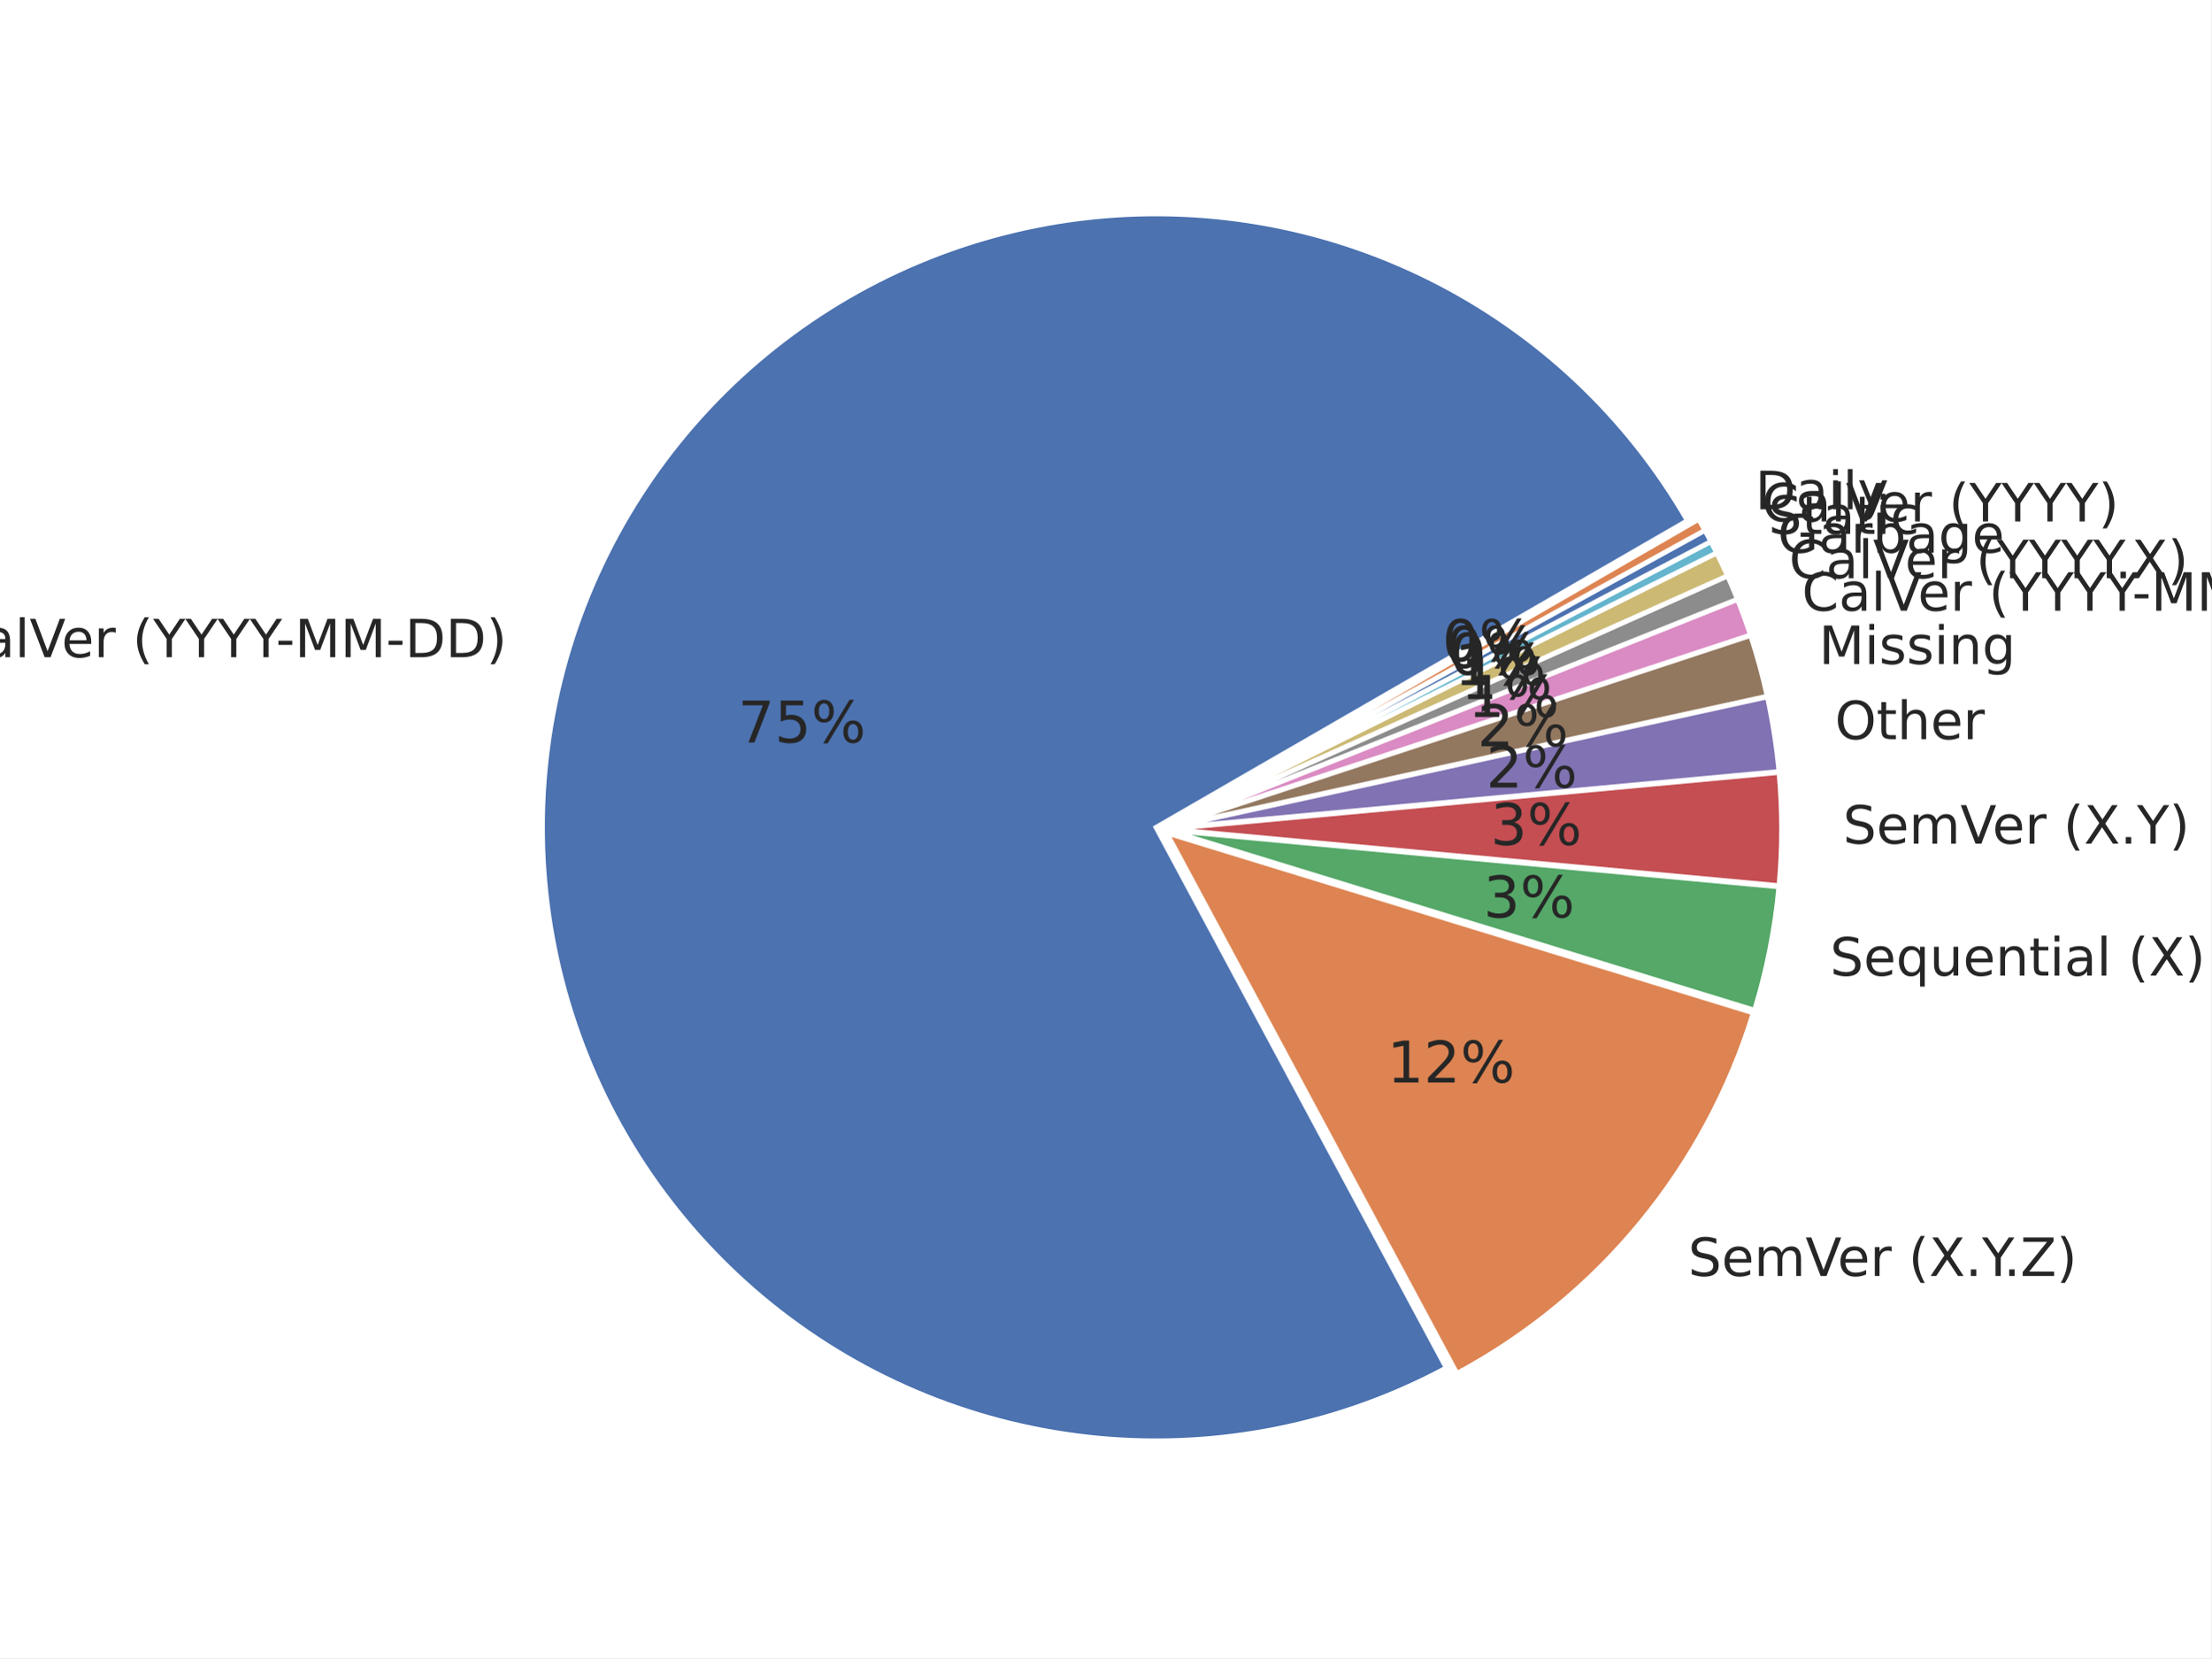
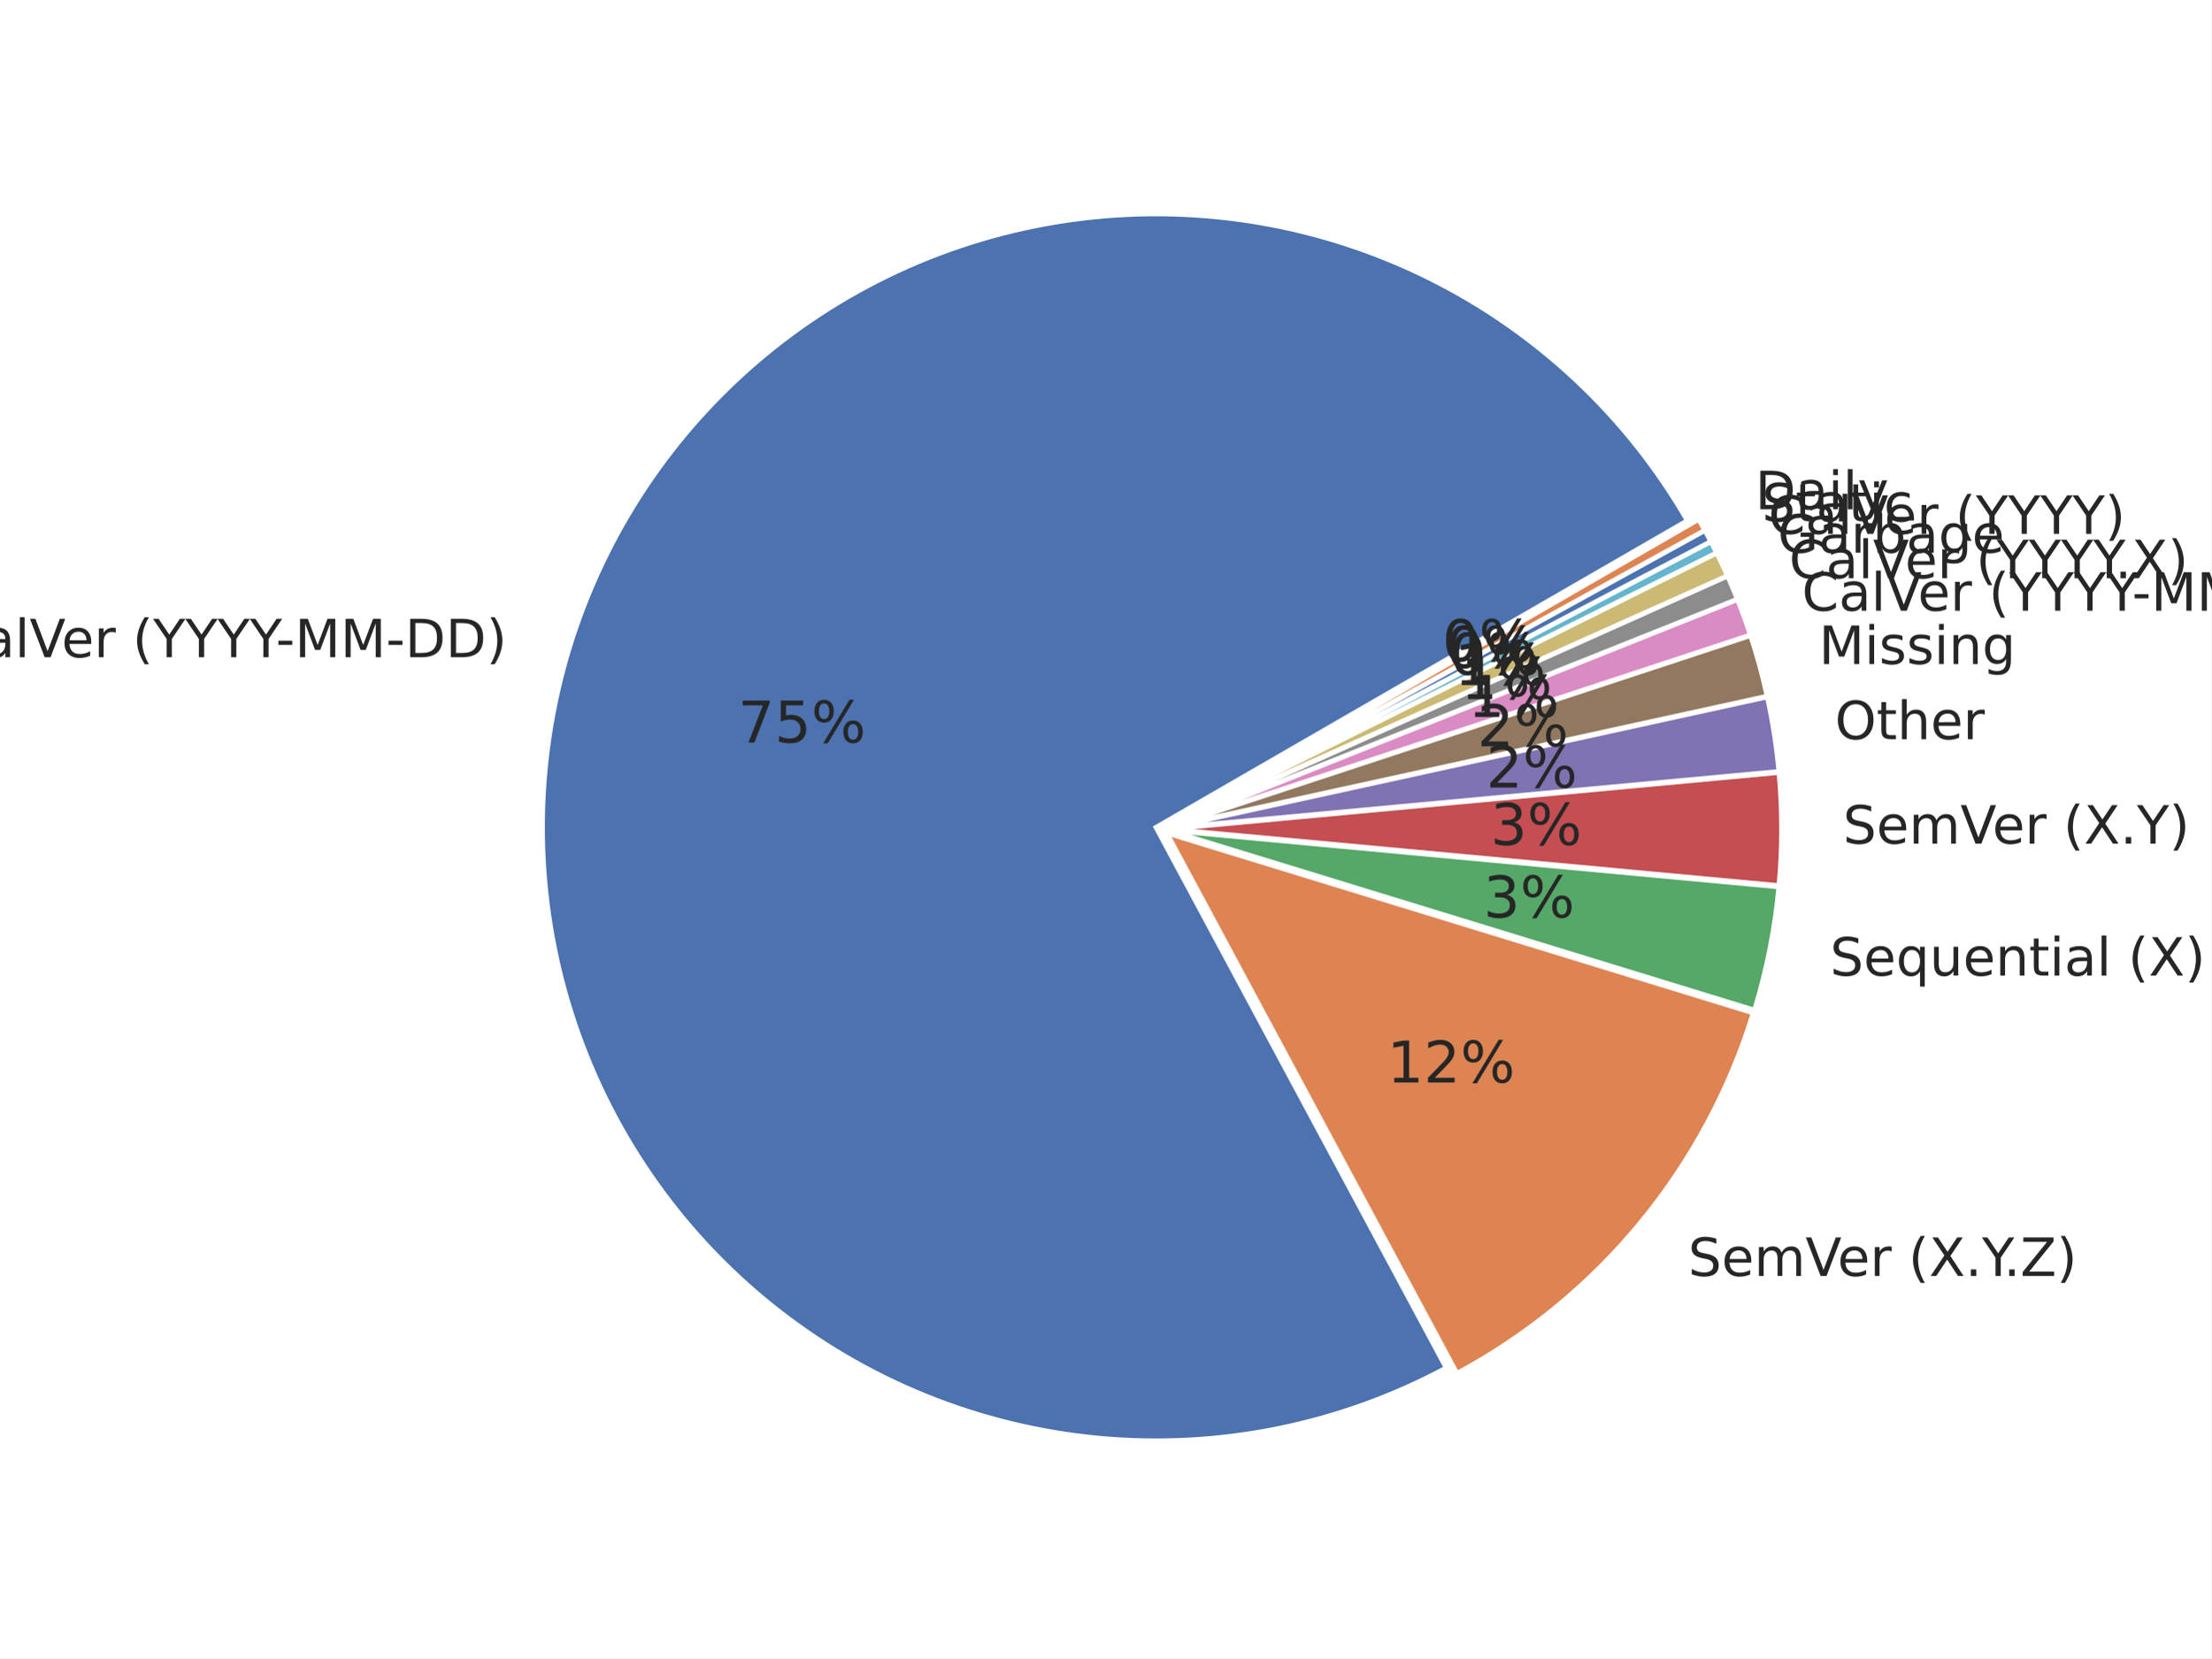
<svg xmlns="http://www.w3.org/2000/svg" xmlns:xlink="http://www.w3.org/1999/xlink" width="460.8pt" height="345.6pt" viewBox="0 0 460.8 345.6" version="1.1">
  <defs>
    <style type="text/css">*{stroke-linejoin: round; stroke-linecap: butt}</style>
  </defs>
  <g id="figure_1">
    <g id="patch_1">
      <path d="M 0 345.6  L 460.8 345.6  L 460.8 0  L 0 0  z " style="fill: #ffffff" />
    </g>
    <g id="axes_1">
      <g id="matplotlib.axis_1" />
      <g id="matplotlib.axis_2" />
      <g id="patch_2">
        <path d="M 351.658 108.514  C 339.098 86.759 320.402 69.181 297.915 57.984  C 275.429 46.787 250.133 42.46 225.204 45.547  C 200.274 48.634 176.798 59 157.722 75.343  C 138.645 91.687 124.802 113.295 117.927 137.456  C 111.053 161.617 111.448 187.277 119.063 211.215  C 126.678 235.153 141.181 256.324 160.752 272.073  C 180.322 287.821 204.106 297.459 229.119 299.777  C 254.132 302.094 279.282 296.991 301.413 285.107  L 240.918 172.45  z " style="fill: #4c72b0; stroke: #ffffff; stroke-linejoin: miter" />
      </g>
      <g id="patch_3">
        <path d="M 303.631 286.269  C 318.328 278.377 331.339 267.685 341.93 254.796  C 352.521 241.908 360.488 227.071 365.382 211.124  L 243.136 173.612  z " style="fill: #dd8452; stroke: #ffffff; stroke-linejoin: miter" />
      </g>
      <g id="patch_4">
        <path d="M 365.648 210.56  C 366.932 206.375 368 202.128 368.849 197.834  C 369.697 193.54 370.325 189.205 370.729 184.846  L 243.402 173.048  z " style="fill: #55a868; stroke: #ffffff; stroke-linejoin: miter" />
      </g>
      <g id="patch_5">
        <path d="M 370.753 184.599  C 371.116 180.676 371.298 176.739 371.298 172.8  C 371.298 168.861 371.116 164.924 370.753 161.001  L 243.426 172.8  z " style="fill: #c44e52; stroke: #ffffff; stroke-linejoin: miter" />
      </g>
      <g id="patch_6">
        <path d="M 370.738 160.805  C 370.495 158.191 370.173 155.584 369.77 152.989  C 369.367 150.395 368.884 147.813 368.323 145.248  L 243.411 172.604  z " style="fill: #8172b3; stroke: #ffffff; stroke-linejoin: miter" />
      </g>
      <g id="patch_7">
        <path d="M 368.293 145.107  C 367.824 142.969 367.302 140.844 366.724 138.733  C 366.147 136.623 365.516 134.527 364.831 132.449  L 243.381 172.463  z " style="fill: #937860; stroke: #ffffff; stroke-linejoin: miter" />
      </g>
      <g id="patch_8">
        <path d="M 364.799 132.349  C 364.389 131.102 363.959 129.861 363.51 128.628  C 363.06 127.394 362.593 126.167 362.106 124.948  L 243.349 172.363  z " style="fill: #da8bc3; stroke: #ffffff; stroke-linejoin: miter" />
      </g>
      <g id="patch_9">
        <path d="M 362.082 124.887  C 361.757 124.074 361.424 123.265 361.083 122.459  C 360.742 121.653 360.393 120.85 360.035 120.051  L 243.325 172.302  z " style="fill: #8c8c8c; stroke: #ffffff; stroke-linejoin: miter" />
      </g>
      <g id="patch_10">
        <path d="M 360.013 120.004  C 359.656 119.205 359.29 118.41 358.916 117.618  C 358.542 116.827 358.16 116.04 357.77 115.256  L 243.304 172.254  z " style="fill: #ccb974; stroke: #ffffff; stroke-linejoin: miter" />
      </g>
      <g id="patch_11">
        <path d="M 357.753 115.221  C 357.558 114.829 357.36 114.438 357.161 114.049  C 356.962 113.659 356.761 113.27 356.558 112.883  L 243.286 172.218  z " style="fill: #64b5cd; stroke: #ffffff; stroke-linejoin: miter" />
      </g>
      <g id="patch_12">
        <path d="M 356.546 112.859  C 356.343 112.472 356.138 112.085 355.931 111.7  C 355.724 111.314 355.515 110.929 355.304 110.546  L 243.274 172.195  z " style="fill: #4c72b0; stroke: #ffffff; stroke-linejoin: miter" />
      </g>
      <g id="patch_13">
        <path d="M 355.291 110.523  C 355.08 110.14 354.867 109.757 354.652 109.376  C 354.437 108.995 354.221 108.615 354.002 108.236  L 243.261 172.172  z " style="fill: #dd8452; stroke: #ffffff; stroke-linejoin: miter" />
      </g>
      <g id="text_1">
        <g style="fill: #262626" transform="translate(-11.31916 136.9921) scale(0.11 -0.11)">
          <defs>
            <path id="DejaVuSans-43" d="M 4122 4306  L 4122 3641  Q 3803 3938 3442 4084  Q 3081 4231 2675 4231  Q 1875 4231 1450 3742  Q 1025 3253 1025 2328  Q 1025 1406 1450 917  Q 1875 428 2675 428  Q 3081 428 3442 575  Q 3803 722 4122 1019  L 4122 359  Q 3791 134 3420 21  Q 3050 -91 2638 -91  Q 1578 -91 968 557  Q 359 1206 359 2328  Q 359 3453 968 4101  Q 1578 4750 2638 4750  Q 3056 4750 3426 4639  Q 3797 4528 4122 4306  z " transform="scale(0.015625)" />
            <path id="DejaVuSans-61" d="M 2194 1759  Q 1497 1759 1228 1600  Q 959 1441 959 1056  Q 959 750 1161 570  Q 1363 391 1709 391  Q 2188 391 2477 730  Q 2766 1069 2766 1631  L 2766 1759  L 2194 1759  z M 3341 1997  L 3341 0  L 2766 0  L 2766 531  Q 2569 213 2275 61  Q 1981 -91 1556 -91  Q 1019 -91 701 211  Q 384 513 384 1019  Q 384 1609 779 1909  Q 1175 2209 1959 2209  L 2766 2209  L 2766 2266  Q 2766 2663 2505 2880  Q 2244 3097 1772 3097  Q 1472 3097 1187 3025  Q 903 2953 641 2809  L 641 3341  Q 956 3463 1253 3523  Q 1550 3584 1831 3584  Q 2591 3584 2966 3190  Q 3341 2797 3341 1997  z " transform="scale(0.015625)" />
            <path id="DejaVuSans-6c" d="M 603 4863  L 1178 4863  L 1178 0  L 603 0  L 603 4863  z " transform="scale(0.015625)" />
            <path id="DejaVuSans-56" d="M 1831 0  L 50 4666  L 709 4666  L 2188 738  L 3669 4666  L 4325 4666  L 2547 0  L 1831 0  z " transform="scale(0.015625)" />
            <path id="DejaVuSans-65" d="M 3597 1894  L 3597 1613  L 953 1613  Q 991 1019 1311 708  Q 1631 397 2203 397  Q 2534 397 2845 478  Q 3156 559 3463 722  L 3463 178  Q 3153 47 2828 -22  Q 2503 -91 2169 -91  Q 1331 -91 842 396  Q 353 884 353 1716  Q 353 2575 817 3079  Q 1281 3584 2069 3584  Q 2775 3584 3186 3129  Q 3597 2675 3597 1894  z M 3022 2063  Q 3016 2534 2758 2815  Q 2500 3097 2075 3097  Q 1594 3097 1305 2825  Q 1016 2553 972 2059  L 3022 2063  z " transform="scale(0.015625)" />
            <path id="DejaVuSans-72" d="M 2631 2963  Q 2534 3019 2420 3045  Q 2306 3072 2169 3072  Q 1681 3072 1420 2755  Q 1159 2438 1159 1844  L 1159 0  L 581 0  L 581 3500  L 1159 3500  L 1159 2956  Q 1341 3275 1631 3429  Q 1922 3584 2338 3584  Q 2397 3584 2469 3576  Q 2541 3569 2628 3553  L 2631 2963  z " transform="scale(0.015625)" />
            <path id="DejaVuSans-20" transform="scale(0.015625)" />
            <path id="DejaVuSans-28" d="M 1984 4856  Q 1566 4138 1362 3434  Q 1159 2731 1159 2009  Q 1159 1288 1364 580  Q 1569 -128 1984 -844  L 1484 -844  Q 1016 -109 783 600  Q 550 1309 550 2009  Q 550 2706 781 3412  Q 1013 4119 1484 4856  L 1984 4856  z " transform="scale(0.015625)" />
            <path id="DejaVuSans-59" d="M -13 4666  L 666 4666  L 1959 2747  L 3244 4666  L 3922 4666  L 2272 2222  L 2272 0  L 1638 0  L 1638 2222  L -13 4666  z " transform="scale(0.015625)" />
            <path id="DejaVuSans-2d" d="M 313 2009  L 1997 2009  L 1997 1497  L 313 1497  L 313 2009  z " transform="scale(0.015625)" />
            <path id="DejaVuSans-4d" d="M 628 4666  L 1569 4666  L 2759 1491  L 3956 4666  L 4897 4666  L 4897 0  L 4281 0  L 4281 4097  L 3078 897  L 2444 897  L 1241 4097  L 1241 0  L 628 0  L 628 4666  z " transform="scale(0.015625)" />
            <path id="DejaVuSans-44" d="M 1259 4147  L 1259 519  L 2022 519  Q 2988 519 3436 956  Q 3884 1394 3884 2338  Q 3884 3275 3436 3711  Q 2988 4147 2022 4147  L 1259 4147  z M 628 4666  L 1925 4666  Q 3281 4666 3915 4102  Q 4550 3538 4550 2338  Q 4550 1131 3912 565  Q 3275 0 1925 0  L 628 0  L 628 4666  z " transform="scale(0.015625)" />
            <path id="DejaVuSans-29" d="M 513 4856  L 1013 4856  Q 1481 4119 1714 3412  Q 1947 2706 1947 2009  Q 1947 1309 1714 600  Q 1481 -109 1013 -844  L 513 -844  Q 928 -128 1133 580  Q 1338 1288 1338 2009  Q 1338 2731 1133 3434  Q 928 4138 513 4856  z " transform="scale(0.015625)" />
          </defs>
          <use xlink:href="#DejaVuSans-43" />
          <use xlink:href="#DejaVuSans-61" transform="translate(69.82422 0)" />
          <use xlink:href="#DejaVuSans-6c" transform="translate(131.1035 0)" />
          <use xlink:href="#DejaVuSans-56" transform="translate(158.8867 0)" />
          <use xlink:href="#DejaVuSans-65" transform="translate(219.5449 0)" />
          <use xlink:href="#DejaVuSans-72" transform="translate(281.0684 0)" />
          <use xlink:href="#DejaVuSans-20" transform="translate(322.1816 0)" />
          <use xlink:href="#DejaVuSans-28" transform="translate(353.9688 0)" />
          <use xlink:href="#DejaVuSans-59" transform="translate(392.9824 0)" />
          <use xlink:href="#DejaVuSans-59" transform="translate(454.0664 0)" />
          <use xlink:href="#DejaVuSans-59" transform="translate(515.1504 0)" />
          <use xlink:href="#DejaVuSans-59" transform="translate(576.2344 0)" />
          <use xlink:href="#DejaVuSans-2d" transform="translate(625.4434 0)" />
          <use xlink:href="#DejaVuSans-4d" transform="translate(661.5273 0)" />
          <use xlink:href="#DejaVuSans-4d" transform="translate(747.8066 0)" />
          <use xlink:href="#DejaVuSans-2d" transform="translate(834.0859 0)" />
          <use xlink:href="#DejaVuSans-44" transform="translate(870.1699 0)" />
          <use xlink:href="#DejaVuSans-44" transform="translate(947.1719 0)" />
          <use xlink:href="#DejaVuSans-29" transform="translate(1024.174 0)" />
        </g>
      </g>
      <g id="text_2">
        <g style="fill: #262626" transform="translate(153.7874 154.765) scale(0.12 -0.12)">
          <defs>
            <path id="DejaVuSans-37" d="M 525 4666  L 3525 4666  L 3525 4397  L 1831 0  L 1172 0  L 2766 4134  L 525 4134  L 525 4666  z " transform="scale(0.015625)" />
            <path id="DejaVuSans-35" d="M 691 4666  L 3169 4666  L 3169 4134  L 1269 4134  L 1269 2991  Q 1406 3038 1543 3061  Q 1681 3084 1819 3084  Q 2600 3084 3056 2656  Q 3513 2228 3513 1497  Q 3513 744 3044 326  Q 2575 -91 1722 -91  Q 1428 -91 1123 -41  Q 819 9 494 109  L 494 744  Q 775 591 1075 516  Q 1375 441 1709 441  Q 2250 441 2565 725  Q 2881 1009 2881 1497  Q 2881 1984 2565 2268  Q 2250 2553 1709 2553  Q 1456 2553 1204 2497  Q 953 2441 691 2322  L 691 4666  z " transform="scale(0.015625)" />
            <path id="DejaVuSans-25" d="M 4653 2053  Q 4381 2053 4226 1822  Q 4072 1591 4072 1178  Q 4072 772 4226 539  Q 4381 306 4653 306  Q 4919 306 5073 539  Q 5228 772 5228 1178  Q 5228 1588 5073 1820  Q 4919 2053 4653 2053  z M 4653 2450  Q 5147 2450 5437 2106  Q 5728 1763 5728 1178  Q 5728 594 5436 251  Q 5144 -91 4653 -91  Q 4153 -91 3862 251  Q 3572 594 3572 1178  Q 3572 1766 3864 2108  Q 4156 2450 4653 2450  z M 1428 4353  Q 1159 4353 1004 4120  Q 850 3888 850 3481  Q 850 3069 1003 2837  Q 1156 2606 1428 2606  Q 1700 2606 1854 2837  Q 2009 3069 2009 3481  Q 2009 3884 1853 4118  Q 1697 4353 1428 4353  z M 4250 4750  L 4750 4750  L 1831 -91  L 1331 -91  L 4250 4750  z M 1428 4750  Q 1922 4750 2215 4408  Q 2509 4066 2509 3481  Q 2509 2891 2217 2550  Q 1925 2209 1428 2209  Q 931 2209 642 2551  Q 353 2894 353 3481  Q 353 4063 643 4406  Q 934 4750 1428 4750  z " transform="scale(0.015625)" />
          </defs>
          <use xlink:href="#DejaVuSans-37" />
          <use xlink:href="#DejaVuSans-35" transform="translate(63.62305 0)" />
          <use xlink:href="#DejaVuSans-25" transform="translate(127.2461 0)" />
        </g>
      </g>
      <g id="text_3">
        <g style="fill: #262626" transform="translate(351.8093 265.9502) scale(0.11 -0.11)">
          <defs>
            <path id="DejaVuSans-53" d="M 3425 4513  L 3425 3897  Q 3066 4069 2747 4153  Q 2428 4238 2131 4238  Q 1616 4238 1336 4038  Q 1056 3838 1056 3469  Q 1056 3159 1242 3001  Q 1428 2844 1947 2747  L 2328 2669  Q 3034 2534 3370 2195  Q 3706 1856 3706 1288  Q 3706 609 3251 259  Q 2797 -91 1919 -91  Q 1588 -91 1214 -16  Q 841 59 441 206  L 441 856  Q 825 641 1194 531  Q 1563 422 1919 422  Q 2459 422 2753 634  Q 3047 847 3047 1241  Q 3047 1584 2836 1778  Q 2625 1972 2144 2069  L 1759 2144  Q 1053 2284 737 2584  Q 422 2884 422 3419  Q 422 4038 858 4394  Q 1294 4750 2059 4750  Q 2388 4750 2728 4690  Q 3069 4631 3425 4513  z " transform="scale(0.015625)" />
            <path id="DejaVuSans-6d" d="M 3328 2828  Q 3544 3216 3844 3400  Q 4144 3584 4550 3584  Q 5097 3584 5394 3201  Q 5691 2819 5691 2113  L 5691 0  L 5113 0  L 5113 2094  Q 5113 2597 4934 2840  Q 4756 3084 4391 3084  Q 3944 3084 3684 2787  Q 3425 2491 3425 1978  L 3425 0  L 2847 0  L 2847 2094  Q 2847 2600 2669 2842  Q 2491 3084 2119 3084  Q 1678 3084 1418 2786  Q 1159 2488 1159 1978  L 1159 0  L 581 0  L 581 3500  L 1159 3500  L 1159 2956  Q 1356 3278 1631 3431  Q 1906 3584 2284 3584  Q 2666 3584 2933 3390  Q 3200 3197 3328 2828  z " transform="scale(0.015625)" />
            <path id="DejaVuSans-58" d="M 403 4666  L 1081 4666  L 2241 2931  L 3406 4666  L 4084 4666  L 2584 2425  L 4184 0  L 3506 0  L 2194 1984  L 872 0  L 191 0  L 1856 2491  L 403 4666  z " transform="scale(0.015625)" />
            <path id="DejaVuSans-2e" d="M 684 794  L 1344 794  L 1344 0  L 684 0  L 684 794  z " transform="scale(0.015625)" />
            <path id="DejaVuSans-5a" d="M 359 4666  L 4025 4666  L 4025 4184  L 1075 531  L 4097 531  L 4097 0  L 288 0  L 288 481  L 3238 4134  L 359 4134  L 359 4666  z " transform="scale(0.015625)" />
          </defs>
          <use xlink:href="#DejaVuSans-53" />
          <use xlink:href="#DejaVuSans-65" transform="translate(63.47656 0)" />
          <use xlink:href="#DejaVuSans-6d" transform="translate(125 0)" />
          <use xlink:href="#DejaVuSans-56" transform="translate(222.4121 0)" />
          <use xlink:href="#DejaVuSans-65" transform="translate(283.0703 0)" />
          <use xlink:href="#DejaVuSans-72" transform="translate(344.5938 0)" />
          <use xlink:href="#DejaVuSans-20" transform="translate(385.707 0)" />
          <use xlink:href="#DejaVuSans-28" transform="translate(417.4941 0)" />
          <use xlink:href="#DejaVuSans-58" transform="translate(456.5078 0)" />
          <use xlink:href="#DejaVuSans-2e" transform="translate(525.0137 0)" />
          <use xlink:href="#DejaVuSans-59" transform="translate(556.8008 0)" />
          <use xlink:href="#DejaVuSans-2e" transform="translate(597.6348 0)" />
          <use xlink:href="#DejaVuSans-5a" transform="translate(629.4219 0)" />
          <use xlink:href="#DejaVuSans-29" transform="translate(697.9277 0)" />
        </g>
      </g>
      <g id="text_4">
        <g style="fill: #262626" transform="translate(289.0762 225.6338) scale(0.12 -0.12)">
          <defs>
            <path id="DejaVuSans-31" d="M 794 531  L 1825 531  L 1825 4091  L 703 3866  L 703 4441  L 1819 4666  L 2450 4666  L 2450 531  L 3481 531  L 3481 0  L 794 0  L 794 531  z " transform="scale(0.015625)" />
            <path id="DejaVuSans-32" d="M 1228 531  L 3431 531  L 3431 0  L 469 0  L 469 531  Q 828 903 1448 1529  Q 2069 2156 2228 2338  Q 2531 2678 2651 2914  Q 2772 3150 2772 3378  Q 2772 3750 2511 3984  Q 2250 4219 1831 4219  Q 1534 4219 1204 4116  Q 875 4013 500 3803  L 500 4441  Q 881 4594 1212 4672  Q 1544 4750 1819 4750  Q 2544 4750 2975 4387  Q 3406 4025 3406 3419  Q 3406 3131 3298 2873  Q 3191 2616 2906 2266  Q 2828 2175 2409 1742  Q 1991 1309 1228 531  z " transform="scale(0.015625)" />
          </defs>
          <use xlink:href="#DejaVuSans-31" />
          <use xlink:href="#DejaVuSans-32" transform="translate(63.62305 0)" />
          <use xlink:href="#DejaVuSans-25" transform="translate(127.2461 0)" />
        </g>
      </g>
      <g id="text_5">
        <g style="fill: #262626" transform="translate(381.3936 203.3474) scale(0.11 -0.11)">
          <defs>
            <path id="DejaVuSans-71" d="M 947 1747  Q 947 1113 1208 752  Q 1469 391 1925 391  Q 2381 391 2643 752  Q 2906 1113 2906 1747  Q 2906 2381 2643 2742  Q 2381 3103 1925 3103  Q 1469 3103 1208 2742  Q 947 2381 947 1747  z M 2906 525  Q 2725 213 2448 61  Q 2172 -91 1784 -91  Q 1150 -91 751 415  Q 353 922 353 1747  Q 353 2572 751 3078  Q 1150 3584 1784 3584  Q 2172 3584 2448 3432  Q 2725 3281 2906 2969  L 2906 3500  L 3481 3500  L 3481 -1331  L 2906 -1331  L 2906 525  z " transform="scale(0.015625)" />
            <path id="DejaVuSans-75" d="M 544 1381  L 544 3500  L 1119 3500  L 1119 1403  Q 1119 906 1312 657  Q 1506 409 1894 409  Q 2359 409 2629 706  Q 2900 1003 2900 1516  L 2900 3500  L 3475 3500  L 3475 0  L 2900 0  L 2900 538  Q 2691 219 2414 64  Q 2138 -91 1772 -91  Q 1169 -91 856 284  Q 544 659 544 1381  z M 1991 3584  L 1991 3584  z " transform="scale(0.015625)" />
            <path id="DejaVuSans-6e" d="M 3513 2113  L 3513 0  L 2938 0  L 2938 2094  Q 2938 2591 2744 2837  Q 2550 3084 2163 3084  Q 1697 3084 1428 2787  Q 1159 2491 1159 1978  L 1159 0  L 581 0  L 581 3500  L 1159 3500  L 1159 2956  Q 1366 3272 1645 3428  Q 1925 3584 2291 3584  Q 2894 3584 3203 3211  Q 3513 2838 3513 2113  z " transform="scale(0.015625)" />
            <path id="DejaVuSans-74" d="M 1172 4494  L 1172 3500  L 2356 3500  L 2356 3053  L 1172 3053  L 1172 1153  Q 1172 725 1289 603  Q 1406 481 1766 481  L 2356 481  L 2356 0  L 1766 0  Q 1100 0 847 248  Q 594 497 594 1153  L 594 3053  L 172 3053  L 172 3500  L 594 3500  L 594 4494  L 1172 4494  z " transform="scale(0.015625)" />
            <path id="DejaVuSans-69" d="M 603 3500  L 1178 3500  L 1178 0  L 603 0  L 603 3500  z M 603 4863  L 1178 4863  L 1178 4134  L 603 4134  L 603 4863  z " transform="scale(0.015625)" />
          </defs>
          <use xlink:href="#DejaVuSans-53" />
          <use xlink:href="#DejaVuSans-65" transform="translate(63.47656 0)" />
          <use xlink:href="#DejaVuSans-71" transform="translate(125 0)" />
          <use xlink:href="#DejaVuSans-75" transform="translate(188.4766 0)" />
          <use xlink:href="#DejaVuSans-65" transform="translate(251.8555 0)" />
          <use xlink:href="#DejaVuSans-6e" transform="translate(313.3789 0)" />
          <use xlink:href="#DejaVuSans-74" transform="translate(376.7578 0)" />
          <use xlink:href="#DejaVuSans-69" transform="translate(415.9668 0)" />
          <use xlink:href="#DejaVuSans-61" transform="translate(443.75 0)" />
          <use xlink:href="#DejaVuSans-6c" transform="translate(505.0293 0)" />
          <use xlink:href="#DejaVuSans-20" transform="translate(532.8125 0)" />
          <use xlink:href="#DejaVuSans-28" transform="translate(564.5996 0)" />
          <use xlink:href="#DejaVuSans-58" transform="translate(603.6133 0)" />
          <use xlink:href="#DejaVuSans-29" transform="translate(672.1191 0)" />
        </g>
      </g>
      <g id="text_6">
        <g style="fill: #262626" transform="translate(309.1517 191.2305) scale(0.12 -0.12)">
          <defs>
            <path id="DejaVuSans-33" d="M 2597 2516  Q 3050 2419 3304 2112  Q 3559 1806 3559 1356  Q 3559 666 3084 287  Q 2609 -91 1734 -91  Q 1441 -91 1130 -33  Q 819 25 488 141  L 488 750  Q 750 597 1062 519  Q 1375 441 1716 441  Q 2309 441 2620 675  Q 2931 909 2931 1356  Q 2931 1769 2642 2001  Q 2353 2234 1838 2234  L 1294 2234  L 1294 2753  L 1863 2753  Q 2328 2753 2575 2939  Q 2822 3125 2822 3475  Q 2822 3834 2567 4026  Q 2313 4219 1838 4219  Q 1578 4219 1281 4162  Q 984 4106 628 3988  L 628 4550  Q 988 4650 1302 4700  Q 1616 4750 1894 4750  Q 2613 4750 3031 4423  Q 3450 4097 3450 3541  Q 3450 3153 3228 2886  Q 3006 2619 2597 2516  z " transform="scale(0.015625)" />
          </defs>
          <use xlink:href="#DejaVuSans-33" />
          <use xlink:href="#DejaVuSans-25" transform="translate(63.62305 0)" />
        </g>
      </g>
      <g id="text_7">
        <g style="fill: #262626" transform="translate(384.0855 175.8353) scale(0.11 -0.11)">
          <use xlink:href="#DejaVuSans-53" />
          <use xlink:href="#DejaVuSans-65" transform="translate(63.47656 0)" />
          <use xlink:href="#DejaVuSans-6d" transform="translate(125 0)" />
          <use xlink:href="#DejaVuSans-56" transform="translate(222.4121 0)" />
          <use xlink:href="#DejaVuSans-65" transform="translate(283.0703 0)" />
          <use xlink:href="#DejaVuSans-72" transform="translate(344.5938 0)" />
          <use xlink:href="#DejaVuSans-20" transform="translate(385.707 0)" />
          <use xlink:href="#DejaVuSans-28" transform="translate(417.4941 0)" />
          <use xlink:href="#DejaVuSans-58" transform="translate(456.5078 0)" />
          <use xlink:href="#DejaVuSans-2e" transform="translate(525.0137 0)" />
          <use xlink:href="#DejaVuSans-59" transform="translate(556.8008 0)" />
          <use xlink:href="#DejaVuSans-29" transform="translate(617.8848 0)" />
        </g>
      </g>
      <g id="text_8">
        <g style="fill: #262626" transform="translate(310.631 176.1112) scale(0.12 -0.12)">
          <use xlink:href="#DejaVuSans-33" />
          <use xlink:href="#DejaVuSans-25" transform="translate(63.62305 0)" />
        </g>
      </g>
      <g id="text_9">
        <g style="fill: #262626" transform="translate(382.4057 154.0631) scale(0.11 -0.11)">
          <defs>
            <path id="DejaVuSans-4f" d="M 2522 4238  Q 1834 4238 1429 3725  Q 1025 3213 1025 2328  Q 1025 1447 1429 934  Q 1834 422 2522 422  Q 3209 422 3611 934  Q 4013 1447 4013 2328  Q 4013 3213 3611 3725  Q 3209 4238 2522 4238  z M 2522 4750  Q 3503 4750 4090 4092  Q 4678 3434 4678 2328  Q 4678 1225 4090 567  Q 3503 -91 2522 -91  Q 1538 -91 948 565  Q 359 1222 359 2328  Q 359 3434 948 4092  Q 1538 4750 2522 4750  z " transform="scale(0.015625)" />
            <path id="DejaVuSans-68" d="M 3513 2113  L 3513 0  L 2938 0  L 2938 2094  Q 2938 2591 2744 2837  Q 2550 3084 2163 3084  Q 1697 3084 1428 2787  Q 1159 2491 1159 1978  L 1159 0  L 581 0  L 581 4863  L 1159 4863  L 1159 2956  Q 1366 3272 1645 3428  Q 1925 3584 2291 3584  Q 2894 3584 3203 3211  Q 3513 2838 3513 2113  z " transform="scale(0.015625)" />
          </defs>
          <use xlink:href="#DejaVuSans-4f" />
          <use xlink:href="#DejaVuSans-74" transform="translate(78.71094 0)" />
          <use xlink:href="#DejaVuSans-68" transform="translate(117.9199 0)" />
          <use xlink:href="#DejaVuSans-65" transform="translate(181.2988 0)" />
          <use xlink:href="#DejaVuSans-72" transform="translate(242.8223 0)" />
        </g>
      </g>
      <g id="text_10">
        <g style="fill: #262626" transform="translate(309.7079 164.1463) scale(0.12 -0.12)">
          <use xlink:href="#DejaVuSans-32" />
          <use xlink:href="#DejaVuSans-25" transform="translate(63.62305 0)" />
        </g>
      </g>
      <g id="text_11">
        <g style="fill: #262626" transform="translate(379.0586 138.3957) scale(0.11 -0.11)">
          <defs>
            <path id="DejaVuSans-73" d="M 2834 3397  L 2834 2853  Q 2591 2978 2328 3040  Q 2066 3103 1784 3103  Q 1356 3103 1142 2972  Q 928 2841 928 2578  Q 928 2378 1081 2264  Q 1234 2150 1697 2047  L 1894 2003  Q 2506 1872 2764 1633  Q 3022 1394 3022 966  Q 3022 478 2636 193  Q 2250 -91 1575 -91  Q 1294 -91 989 -36  Q 684 19 347 128  L 347 722  Q 666 556 975 473  Q 1284 391 1588 391  Q 1994 391 2212 530  Q 2431 669 2431 922  Q 2431 1156 2273 1281  Q 2116 1406 1581 1522  L 1381 1569  Q 847 1681 609 1914  Q 372 2147 372 2553  Q 372 3047 722 3315  Q 1072 3584 1716 3584  Q 2034 3584 2315 3537  Q 2597 3491 2834 3397  z " transform="scale(0.015625)" />
            <path id="DejaVuSans-67" d="M 2906 1791  Q 2906 2416 2648 2759  Q 2391 3103 1925 3103  Q 1463 3103 1205 2759  Q 947 2416 947 1791  Q 947 1169 1205 825  Q 1463 481 1925 481  Q 2391 481 2648 825  Q 2906 1169 2906 1791  z M 3481 434  Q 3481 -459 3084 -895  Q 2688 -1331 1869 -1331  Q 1566 -1331 1297 -1286  Q 1028 -1241 775 -1147  L 775 -588  Q 1028 -725 1275 -790  Q 1522 -856 1778 -856  Q 2344 -856 2625 -561  Q 2906 -266 2906 331  L 2906 616  Q 2728 306 2450 153  Q 2172 0 1784 0  Q 1141 0 747 490  Q 353 981 353 1791  Q 353 2603 747 3093  Q 1141 3584 1784 3584  Q 2172 3584 2450 3431  Q 2728 3278 2906 2969  L 2906 3500  L 3481 3500  L 3481 434  z " transform="scale(0.015625)" />
          </defs>
          <use xlink:href="#DejaVuSans-4d" />
          <use xlink:href="#DejaVuSans-69" transform="translate(86.2793 0)" />
          <use xlink:href="#DejaVuSans-73" transform="translate(114.0625 0)" />
          <use xlink:href="#DejaVuSans-73" transform="translate(166.1621 0)" />
          <use xlink:href="#DejaVuSans-69" transform="translate(218.2617 0)" />
          <use xlink:href="#DejaVuSans-6e" transform="translate(246.0449 0)" />
          <use xlink:href="#DejaVuSans-67" transform="translate(309.4238 0)" />
        </g>
      </g>
      <g id="text_12">
        <g style="fill: #262626" transform="translate(307.8685 155.5363) scale(0.12 -0.12)">
          <use xlink:href="#DejaVuSans-32" />
          <use xlink:href="#DejaVuSans-25" transform="translate(63.62305 0)" />
        </g>
      </g>
      <g id="text_13">
        <g style="fill: #262626" transform="translate(375.5255 127.2896) scale(0.11 -0.11)">
          <use xlink:href="#DejaVuSans-43" />
          <use xlink:href="#DejaVuSans-61" transform="translate(69.82422 0)" />
          <use xlink:href="#DejaVuSans-6c" transform="translate(131.1035 0)" />
          <use xlink:href="#DejaVuSans-56" transform="translate(158.8867 0)" />
          <use xlink:href="#DejaVuSans-65" transform="translate(219.5449 0)" />
          <use xlink:href="#DejaVuSans-72" transform="translate(281.0684 0)" />
          <use xlink:href="#DejaVuSans-20" transform="translate(322.1816 0)" />
          <use xlink:href="#DejaVuSans-28" transform="translate(353.9688 0)" />
          <use xlink:href="#DejaVuSans-59" transform="translate(392.9824 0)" />
          <use xlink:href="#DejaVuSans-59" transform="translate(454.0664 0)" />
          <use xlink:href="#DejaVuSans-59" transform="translate(515.1504 0)" />
          <use xlink:href="#DejaVuSans-59" transform="translate(576.2344 0)" />
          <use xlink:href="#DejaVuSans-2d" transform="translate(625.4434 0)" />
          <use xlink:href="#DejaVuSans-4d" transform="translate(661.5273 0)" />
          <use xlink:href="#DejaVuSans-4d" transform="translate(747.8066 0)" />
          <use xlink:href="#DejaVuSans-29" transform="translate(834.0859 0)" />
        </g>
      </g>
      <g id="text_14">
        <g style="fill: #262626" transform="translate(305.9269 149.433) scale(0.12 -0.12)">
          <use xlink:href="#DejaVuSans-31" />
          <use xlink:href="#DejaVuSans-25" transform="translate(63.62305 0)" />
        </g>
      </g>
      <g id="text_15">
        <g style="fill: #262626" transform="translate(372.8589 120.5098) scale(0.11 -0.11)">
          <use xlink:href="#DejaVuSans-43" />
          <use xlink:href="#DejaVuSans-61" transform="translate(69.82422 0)" />
          <use xlink:href="#DejaVuSans-6c" transform="translate(131.1035 0)" />
          <use xlink:href="#DejaVuSans-56" transform="translate(158.8867 0)" />
          <use xlink:href="#DejaVuSans-65" transform="translate(219.5449 0)" />
          <use xlink:href="#DejaVuSans-72" transform="translate(281.0684 0)" />
          <use xlink:href="#DejaVuSans-20" transform="translate(322.1816 0)" />
          <use xlink:href="#DejaVuSans-28" transform="translate(353.9688 0)" />
          <use xlink:href="#DejaVuSans-59" transform="translate(392.9824 0)" />
          <use xlink:href="#DejaVuSans-59" transform="translate(454.0664 0)" />
          <use xlink:href="#DejaVuSans-59" transform="translate(515.1504 0)" />
          <use xlink:href="#DejaVuSans-59" transform="translate(576.2344 0)" />
          <use xlink:href="#DejaVuSans-2e" transform="translate(617.0684 0)" />
          <use xlink:href="#DejaVuSans-58" transform="translate(648.8555 0)" />
          <use xlink:href="#DejaVuSans-29" transform="translate(717.3613 0)" />
        </g>
      </g>
      <g id="text_16">
        <g style="fill: #262626" transform="translate(304.4615 145.7071) scale(0.12 -0.12)">
          <use xlink:href="#DejaVuSans-31" />
          <use xlink:href="#DejaVuSans-25" transform="translate(63.62305 0)" />
        </g>
      </g>
      <g id="text_17">
        <g style="fill: #262626" transform="translate(370.4773 115.19) scale(0.11 -0.11)">
          <defs>
            <path id="DejaVuSans-47" d="M 3809 666  L 3809 1919  L 2778 1919  L 2778 2438  L 4434 2438  L 4434 434  Q 4069 175 3628 42  Q 3188 -91 2688 -91  Q 1594 -91 976 548  Q 359 1188 359 2328  Q 359 3472 976 4111  Q 1594 4750 2688 4750  Q 3144 4750 3555 4637  Q 3966 4525 4313 4306  L 4313 3634  Q 3963 3931 3569 4081  Q 3175 4231 2741 4231  Q 1884 4231 1454 3753  Q 1025 3275 1025 2328  Q 1025 1384 1454 906  Q 1884 428 2741 428  Q 3075 428 3337 486  Q 3600 544 3809 666  z " transform="scale(0.015625)" />
            <path id="DejaVuSans-62" d="M 3116 1747  Q 3116 2381 2855 2742  Q 2594 3103 2138 3103  Q 1681 3103 1420 2742  Q 1159 2381 1159 1747  Q 1159 1113 1420 752  Q 1681 391 2138 391  Q 2594 391 2855 752  Q 3116 1113 3116 1747  z M 1159 2969  Q 1341 3281 1617 3432  Q 1894 3584 2278 3584  Q 2916 3584 3314 3078  Q 3713 2572 3713 1747  Q 3713 922 3314 415  Q 2916 -91 2278 -91  Q 1894 -91 1617 61  Q 1341 213 1159 525  L 1159 0  L 581 0  L 581 4863  L 1159 4863  L 1159 2969  z " transform="scale(0.015625)" />
          </defs>
          <use xlink:href="#DejaVuSans-47" />
          <use xlink:href="#DejaVuSans-61" transform="translate(77.49023 0)" />
          <use xlink:href="#DejaVuSans-72" transform="translate(138.7695 0)" />
          <use xlink:href="#DejaVuSans-62" transform="translate(179.8828 0)" />
          <use xlink:href="#DejaVuSans-61" transform="translate(243.3594 0)" />
          <use xlink:href="#DejaVuSans-67" transform="translate(304.6387 0)" />
          <use xlink:href="#DejaVuSans-65" transform="translate(368.1152 0)" />
        </g>
      </g>
      <g id="text_18">
        <g style="fill: #262626" transform="translate(303.1527 142.7837) scale(0.12 -0.12)">
          <use xlink:href="#DejaVuSans-31" />
          <use xlink:href="#DejaVuSans-25" transform="translate(63.62305 0)" />
        </g>
      </g>
      <g id="text_19">
        <g style="fill: #262626" transform="translate(368.5489 111.2669) scale(0.11 -0.11)">
-           <defs>
-             <path id="DejaVuSans-63" d="M 3122 3366  L 3122 2828  Q 2878 2963 2633 3030  Q 2388 3097 2138 3097  Q 1578 3097 1268 2742  Q 959 2388 959 1747  Q 959 1106 1268 751  Q 1578 397 2138 397  Q 2388 397 2633 464  Q 2878 531 3122 666  L 3122 134  Q 2881 22 2623 -34  Q 2366 -91 2075 -91  Q 1284 -91 818 406  Q 353 903 353 1747  Q 353 2603 823 3093  Q 1294 3584 2113 3584  Q 2378 3584 2631 3529  Q 2884 3475 3122 3366  z " transform="scale(0.015625)" />
-           </defs>
-           <use xlink:href="#DejaVuSans-53" />
-           <use xlink:href="#DejaVuSans-74" transform="translate(63.47656 0)" />
-           <use xlink:href="#DejaVuSans-61" transform="translate(102.6855 0)" />
-           <use xlink:href="#DejaVuSans-74" transform="translate(163.9648 0)" />
-           <use xlink:href="#DejaVuSans-69" transform="translate(203.1738 0)" />
-           <use xlink:href="#DejaVuSans-63" transform="translate(230.957 0)" />
-         </g>
-       </g>
-       <g id="text_20">
-         <g style="fill: #262626" transform="translate(302.0929 140.6277) scale(0.12 -0.12)">
-           <defs>
-             <path id="DejaVuSans-30" d="M 2034 4250  Q 1547 4250 1301 3770  Q 1056 3291 1056 2328  Q 1056 1369 1301 889  Q 1547 409 2034 409  Q 2525 409 2770 889  Q 3016 1369 3016 2328  Q 3016 3291 2770 3770  Q 2525 4250 2034 4250  z M 2034 4750  Q 2819 4750 3233 4129  Q 3647 3509 3647 2328  Q 3647 1150 3233 529  Q 2819 -91 2034 -91  Q 1250 -91 836 529  Q 422 1150 422 2328  Q 422 3509 836 4129  Q 1250 4750 2034 4750  z " transform="scale(0.015625)" />
-           </defs>
-           <use xlink:href="#DejaVuSans-30" />
-           <use xlink:href="#DejaVuSans-25" transform="translate(63.62305 0)" />
-         </g>
-       </g>
-       <g id="text_21">
-         <g style="fill: #262626" transform="translate(367.1965 108.6852) scale(0.11 -0.11)">
          <use xlink:href="#DejaVuSans-43" />
          <use xlink:href="#DejaVuSans-61" transform="translate(69.82422 0)" />
          <use xlink:href="#DejaVuSans-6c" transform="translate(131.1035 0)" />
          <use xlink:href="#DejaVuSans-56" transform="translate(158.8867 0)" />
          <use xlink:href="#DejaVuSans-65" transform="translate(219.5449 0)" />
          <use xlink:href="#DejaVuSans-72" transform="translate(281.0684 0)" />
          <use xlink:href="#DejaVuSans-20" transform="translate(322.1816 0)" />
          <use xlink:href="#DejaVuSans-28" transform="translate(353.9688 0)" />
          <use xlink:href="#DejaVuSans-59" transform="translate(392.9824 0)" />
          <use xlink:href="#DejaVuSans-59" transform="translate(454.0664 0)" />
          <use xlink:href="#DejaVuSans-59" transform="translate(515.1504 0)" />
          <use xlink:href="#DejaVuSans-59" transform="translate(576.2344 0)" />
          <use xlink:href="#DejaVuSans-29" transform="translate(637.3184 0)" />
        </g>
      </g>
+       <g id="text_20">
+         <g style="fill: #262626" transform="translate(302.0929 140.6277) scale(0.12 -0.12)">
+           <defs>
+             <path id="DejaVuSans-30" d="M 2034 4250  Q 1547 4250 1301 3770  Q 1056 3291 1056 2328  Q 1056 1369 1301 889  Q 1547 409 2034 409  Q 2525 409 2770 889  Q 3016 1369 3016 2328  Q 3016 3291 2770 3770  Q 2525 4250 2034 4250  z M 2034 4750  Q 2819 4750 3233 4129  Q 3647 3509 3647 2328  Q 3647 1150 3233 529  Q 2819 -91 2034 -91  Q 1250 -91 836 529  Q 422 1150 422 2328  Q 422 3509 836 4129  Q 1250 4750 2034 4750  z " transform="scale(0.015625)" />
+           </defs>
+           <use xlink:href="#DejaVuSans-30" />
+           <use xlink:href="#DejaVuSans-25" transform="translate(63.62305 0)" />
+         </g>
+       </g>
+       <g id="text_21">
+         <g style="fill: #262626" transform="translate(367.1965 108.6852) scale(0.11 -0.11)">
+           <defs>
+             <path id="DejaVuSans-63" d="M 3122 3366  L 3122 2828  Q 2878 2963 2633 3030  Q 2388 3097 2138 3097  Q 1578 3097 1268 2742  Q 959 2388 959 1747  Q 959 1106 1268 751  Q 1578 397 2138 397  Q 2388 397 2633 464  Q 2878 531 3122 666  L 3122 134  Q 2881 22 2623 -34  Q 2366 -91 2075 -91  Q 1284 -91 818 406  Q 353 903 353 1747  Q 353 2603 823 3093  Q 1294 3584 2113 3584  Q 2378 3584 2631 3529  Q 2884 3475 3122 3366  z " transform="scale(0.015625)" />
+           </defs>
+           <use xlink:href="#DejaVuSans-53" />
+           <use xlink:href="#DejaVuSans-74" transform="translate(63.47656 0)" />
+           <use xlink:href="#DejaVuSans-61" transform="translate(102.6855 0)" />
+           <use xlink:href="#DejaVuSans-74" transform="translate(163.9648 0)" />
+           <use xlink:href="#DejaVuSans-69" transform="translate(203.1738 0)" />
+           <use xlink:href="#DejaVuSans-63" transform="translate(230.957 0)" />
+         </g>
+       </g>
      <g id="text_22">
        <g style="fill: #262626" transform="translate(301.3497 139.2089) scale(0.12 -0.12)">
          <use xlink:href="#DejaVuSans-30" />
          <use xlink:href="#DejaVuSans-25" transform="translate(63.62305 0)" />
        </g>
      </g>
      <g id="text_23">
        <g style="fill: #262626" transform="translate(365.7914 106.1318) scale(0.11 -0.11)">
          <defs>
            <path id="DejaVuSans-79" d="M 2059 -325  Q 1816 -950 1584 -1140  Q 1353 -1331 966 -1331  L 506 -1331  L 506 -850  L 844 -850  Q 1081 -850 1212 -737  Q 1344 -625 1503 -206  L 1606 56  L 191 3500  L 800 3500  L 1894 763  L 2988 3500  L 3597 3500  L 2059 -325  z " transform="scale(0.015625)" />
          </defs>
          <use xlink:href="#DejaVuSans-44" />
          <use xlink:href="#DejaVuSans-61" transform="translate(77.00195 0)" />
          <use xlink:href="#DejaVuSans-69" transform="translate(138.2812 0)" />
          <use xlink:href="#DejaVuSans-6c" transform="translate(166.0645 0)" />
          <use xlink:href="#DejaVuSans-79" transform="translate(193.8477 0)" />
        </g>
      </g>
      <g id="text_24">
        <g style="fill: #262626" transform="translate(300.5775 137.8057) scale(0.12 -0.12)">
          <use xlink:href="#DejaVuSans-30" />
          <use xlink:href="#DejaVuSans-25" transform="translate(63.62305 0)" />
        </g>
      </g>
    </g>
  </g>
</svg>
